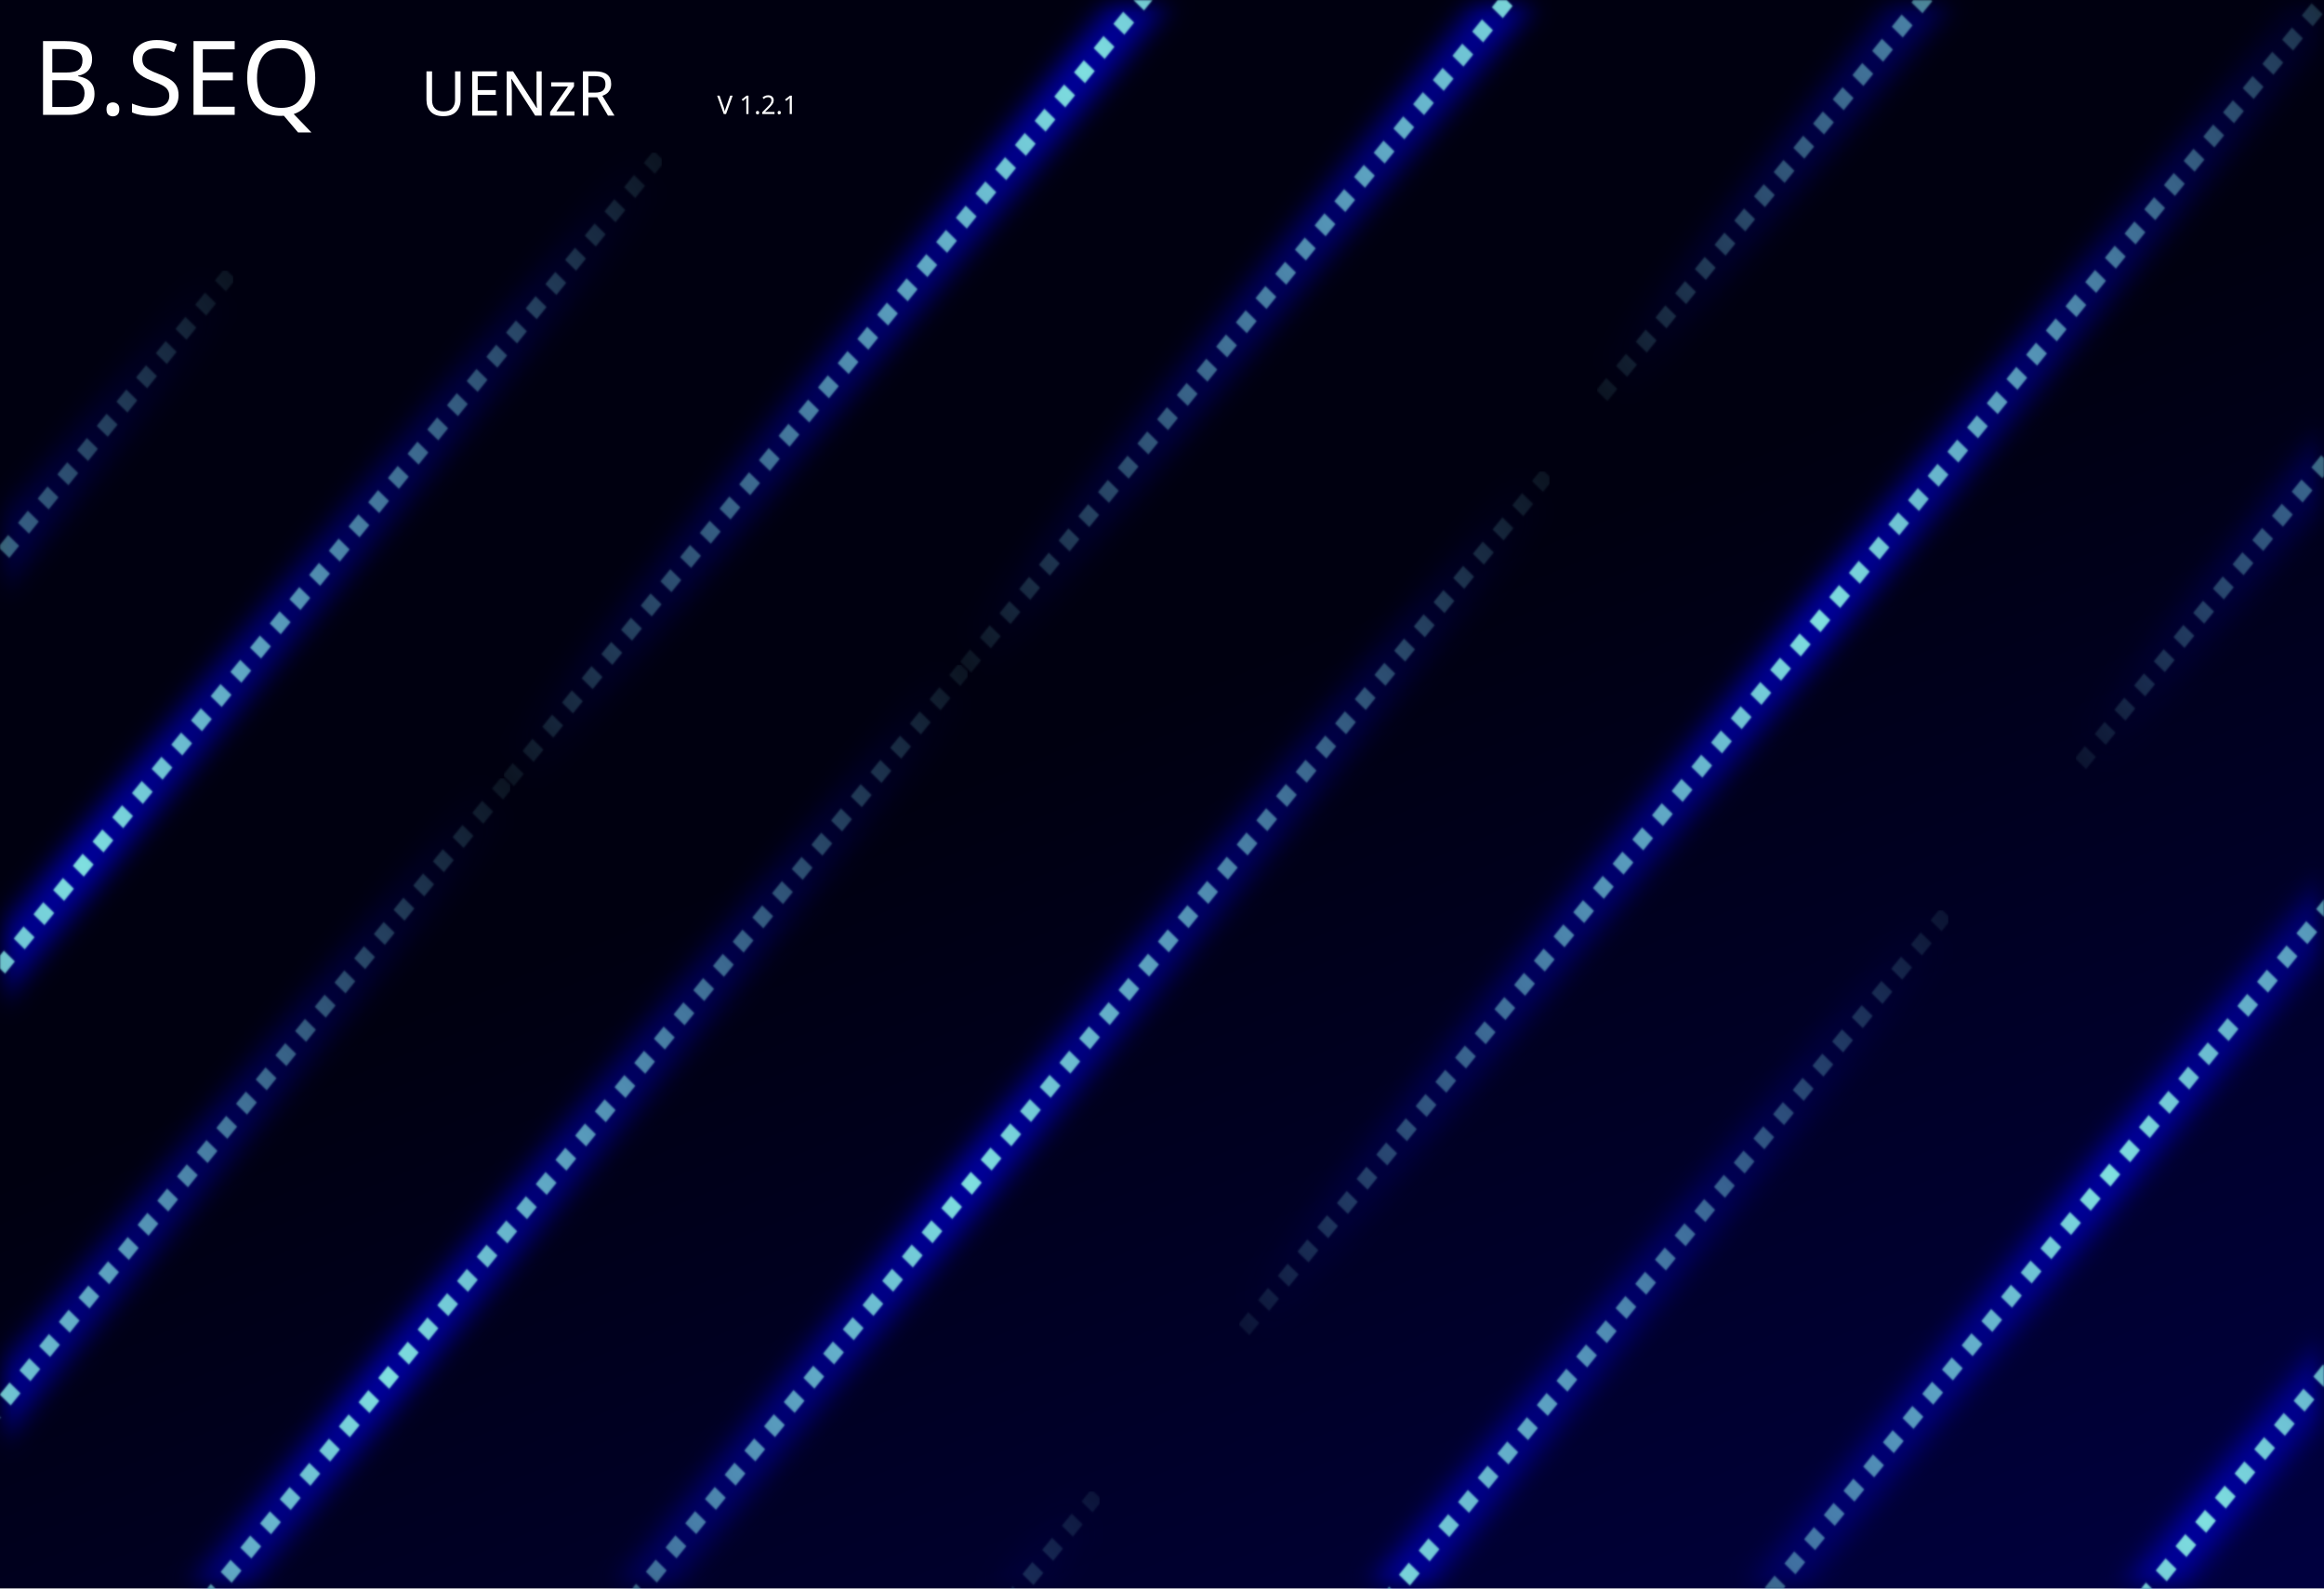
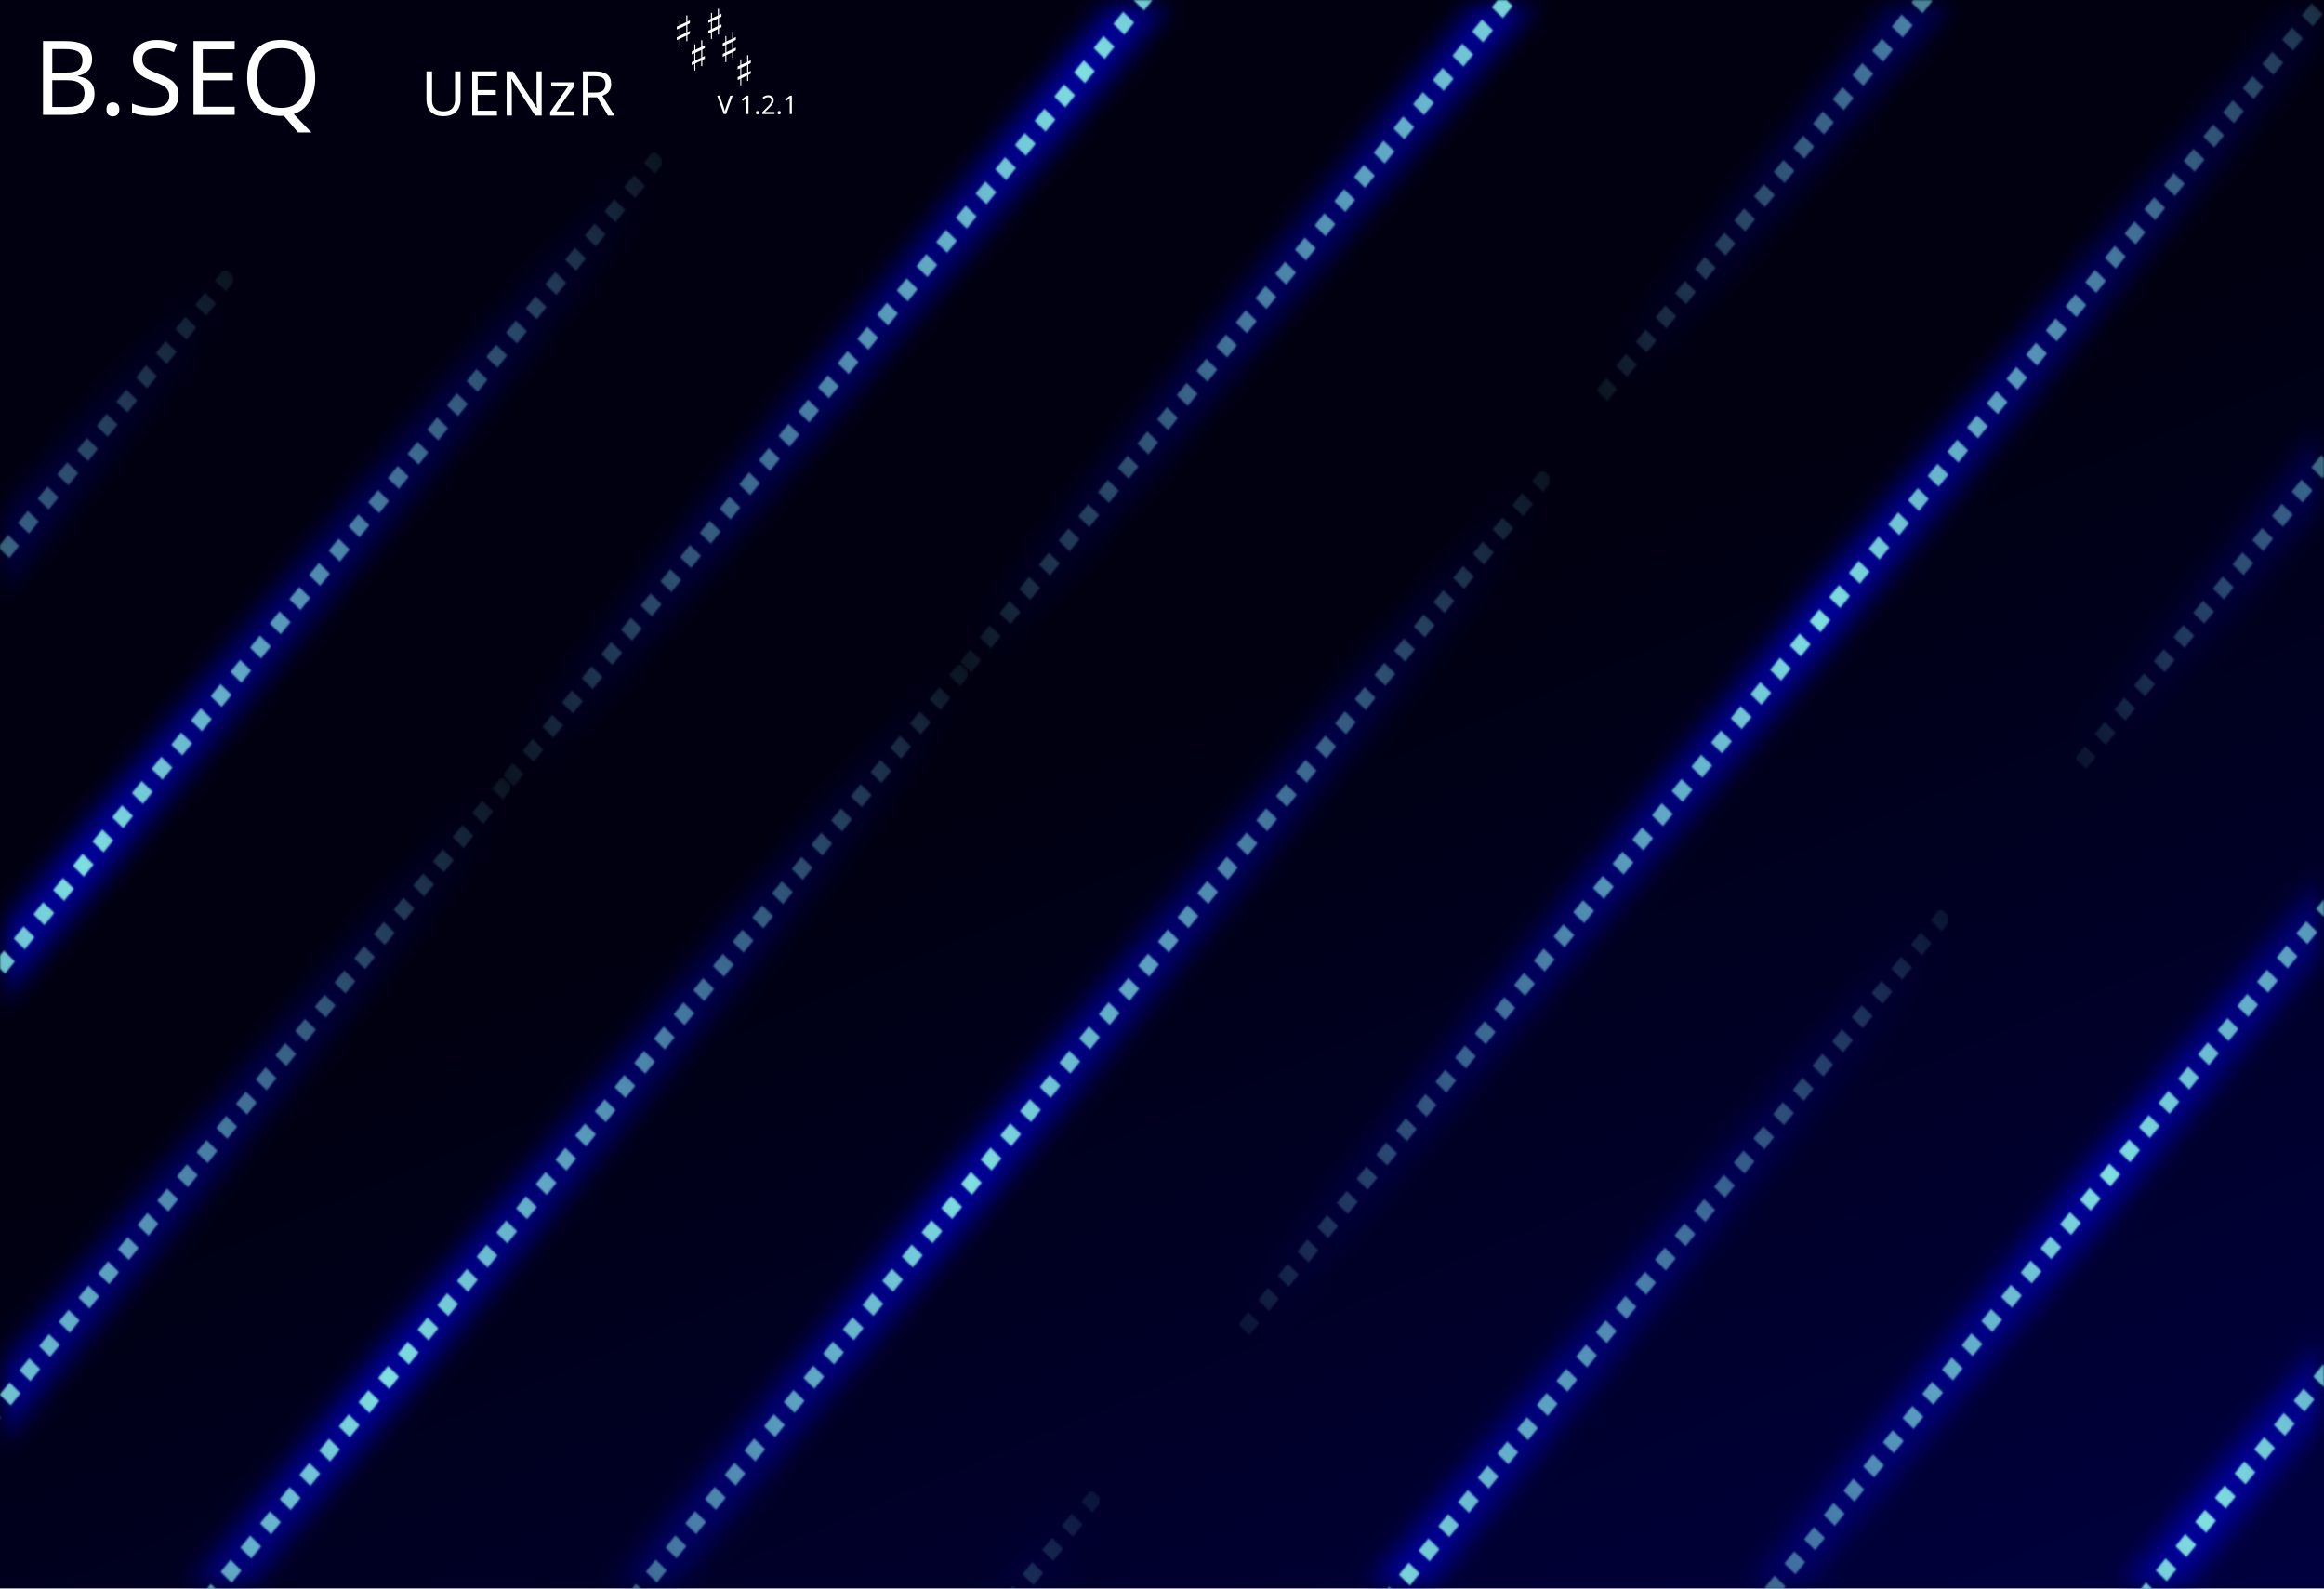
<svg xmlns="http://www.w3.org/2000/svg" xmlns:ns1="http://www.openswatchbook.org/uri/2009/osb" xmlns:xlink="http://www.w3.org/1999/xlink" width="1200" height="820" viewBox="0 0 317.5 216.958" version="1.1" id="svg8" style="enable-background:new">
  <defs id="defs2">
    <linearGradient id="linearGradient927">
      <stop style="stop-color:#000010;stop-opacity:1" offset="0" id="stop923" />
      <stop style="stop-color:#00003f;stop-opacity:1" offset="1" id="stop925" />
    </linearGradient>
    <linearGradient id="linearGradient4605">
      <stop id="stop4601" offset="0" style="stop-color:#00009f;stop-opacity:1" />
      <stop id="stop4603" offset="1" style="stop-color:#00009f;stop-opacity:0" />
    </linearGradient>
    <linearGradient id="linearGradient4595">
      <stop style="stop-color:#7fdfdf;stop-opacity:1" offset="0" id="stop4591" />
      <stop style="stop-color:#7fdfdf;stop-opacity:0" offset="1" id="stop4593" />
    </linearGradient>
    <linearGradient id="linearGradient2375" ns1:paint="solid">
      <stop style="stop-color:#ffffff;stop-opacity:1;" offset="0" id="stop2373" />
    </linearGradient>
    <radialGradient xlink:href="#linearGradient4605" id="radialGradient2391" cx="195.775" cy="211.741" fx="195.775" fy="211.741" r="68.555" gradientTransform="matrix(1.312379,-0.00627665,0.00838169,1.678578,-113.1774,-160.8956)" gradientUnits="userSpaceOnUse" />
    <radialGradient xlink:href="#linearGradient4595" id="radialGradient2391-3" cx="195.775" cy="211.741" fx="195.775" fy="211.741" r="68.555" gradientTransform="matrix(1.498988,-0.00695547,0.00837595,1.805116,-149.7096,-187.5559)" gradientUnits="userSpaceOnUse" />
    <filter style="color-interpolation-filters:sRGB" id="filter4643" x="-0.026" width="1.051" y="-0.023" height="1.046">
      <feGaussianBlur stdDeviation="1.458" id="feGaussianBlur4645" />
    </filter>
    <filter style="color-interpolation-filters:sRGB" id="filter4651" x="-0.003" width="1.005" y="-0.002" height="1.005">
      <feGaussianBlur stdDeviation="0.146" id="feGaussianBlur4653" />
    </filter>
    <radialGradient xlink:href="#linearGradient4605" id="radialGradient2391-36" cx="195.775" cy="211.741" fx="195.775" fy="211.741" r="68.555" gradientTransform="matrix(1.312379,-0.00627665,0.00838169,1.678578,-113.1774,-160.8956)" gradientUnits="userSpaceOnUse" />
    <filter style="color-interpolation-filters:sRGB" id="filter4643-3" x="-0.026" width="1.051" y="-0.023" height="1.046">
      <feGaussianBlur stdDeviation="1.458" id="feGaussianBlur4645-5" />
    </filter>
    <radialGradient xlink:href="#linearGradient4595" id="radialGradient2391-3-6" cx="195.775" cy="211.741" fx="195.775" fy="211.741" r="68.555" gradientTransform="matrix(1.498988,-0.00695547,0.00837595,1.805116,-149.7096,-187.5559)" gradientUnits="userSpaceOnUse" />
    <filter style="color-interpolation-filters:sRGB" id="filter4651-1" x="-0.003" width="1.005" y="-0.002" height="1.005">
      <feGaussianBlur stdDeviation="0.146" id="feGaussianBlur4653-2" />
    </filter>
    <radialGradient xlink:href="#linearGradient4605" id="radialGradient2391-360" cx="195.775" cy="211.741" fx="195.775" fy="211.741" r="68.555" gradientTransform="matrix(1.312379,-0.00627665,0.00838169,1.678578,-113.1774,-160.8956)" gradientUnits="userSpaceOnUse" />
    <filter style="color-interpolation-filters:sRGB" id="filter4643-6" x="-0.026" width="1.051" y="-0.023" height="1.046">
      <feGaussianBlur stdDeviation="1.458" id="feGaussianBlur4645-1" />
    </filter>
    <radialGradient xlink:href="#linearGradient4595" id="radialGradient2391-3-8" cx="195.775" cy="211.741" fx="195.775" fy="211.741" r="68.555" gradientTransform="matrix(1.498988,-0.00695547,0.00837595,1.805116,-149.7096,-187.5559)" gradientUnits="userSpaceOnUse" />
    <filter style="color-interpolation-filters:sRGB" id="filter4651-2" x="-0.003" width="1.005" y="-0.002" height="1.005">
      <feGaussianBlur stdDeviation="0.146" id="feGaussianBlur4653-0" />
    </filter>
    <radialGradient xlink:href="#linearGradient4605" id="radialGradient2391-5" cx="195.775" cy="211.741" fx="195.775" fy="211.741" r="68.555" gradientTransform="matrix(1.312379,-0.00627665,0.00838169,1.678578,-113.1774,-160.8956)" gradientUnits="userSpaceOnUse" />
    <filter style="color-interpolation-filters:sRGB" id="filter4643-2" x="-0.026" width="1.051" y="-0.023" height="1.046">
      <feGaussianBlur stdDeviation="1.458" id="feGaussianBlur4645-8" />
    </filter>
    <radialGradient xlink:href="#linearGradient4595" id="radialGradient2391-3-9" cx="195.775" cy="211.741" fx="195.775" fy="211.741" r="68.555" gradientTransform="matrix(1.498988,-0.00695547,0.00837595,1.805116,-149.7096,-187.5559)" gradientUnits="userSpaceOnUse" />
    <filter style="color-interpolation-filters:sRGB" id="filter4651-6" x="-0.003" width="1.005" y="-0.002" height="1.005">
      <feGaussianBlur stdDeviation="0.146" id="feGaussianBlur4653-1" />
    </filter>
    <radialGradient xlink:href="#linearGradient4605" id="radialGradient2391-7" cx="195.775" cy="211.741" fx="195.775" fy="211.741" r="68.555" gradientTransform="matrix(1.312379,-0.00627665,0.00838169,1.678578,-113.1774,-160.8956)" gradientUnits="userSpaceOnUse" />
    <filter style="color-interpolation-filters:sRGB" id="filter4643-5" x="-0.026" width="1.051" y="-0.023" height="1.046">
      <feGaussianBlur stdDeviation="1.458" id="feGaussianBlur4645-0" />
    </filter>
    <radialGradient xlink:href="#linearGradient4595" id="radialGradient2391-3-3" cx="195.775" cy="211.741" fx="195.775" fy="211.741" r="68.555" gradientTransform="matrix(1.498988,-0.00695547,0.00837595,1.805116,-149.7096,-187.5559)" gradientUnits="userSpaceOnUse" />
    <filter style="color-interpolation-filters:sRGB" id="filter4651-0" x="-0.003" width="1.005" y="-0.002" height="1.005">
      <feGaussianBlur stdDeviation="0.146" id="feGaussianBlur4653-6" />
    </filter>
    <radialGradient xlink:href="#linearGradient4605" id="radialGradient2391-6" cx="195.775" cy="211.741" fx="195.775" fy="211.741" r="68.555" gradientTransform="matrix(1.312379,-0.00627665,0.00838169,1.678578,-113.1774,-160.8956)" gradientUnits="userSpaceOnUse" />
    <filter style="color-interpolation-filters:sRGB" id="filter4643-54" x="-0.026" width="1.051" y="-0.023" height="1.046">
      <feGaussianBlur stdDeviation="1.458" id="feGaussianBlur4645-7" />
    </filter>
    <radialGradient xlink:href="#linearGradient4595" id="radialGradient2391-3-65" cx="195.775" cy="211.741" fx="195.775" fy="211.741" r="68.555" gradientTransform="matrix(1.498988,-0.00695547,0.00837595,1.805116,-149.7096,-187.5559)" gradientUnits="userSpaceOnUse" />
    <filter style="color-interpolation-filters:sRGB" id="filter4651-3" x="-0.003" width="1.005" y="-0.002" height="1.005">
      <feGaussianBlur stdDeviation="0.146" id="feGaussianBlur4653-7" />
    </filter>
    <radialGradient xlink:href="#linearGradient4605" id="radialGradient2391-4" cx="195.775" cy="211.741" fx="195.775" fy="211.741" r="68.555" gradientTransform="matrix(1.312379,-0.00627665,0.00838169,1.678578,-113.1774,-160.8956)" gradientUnits="userSpaceOnUse" />
    <filter style="color-interpolation-filters:sRGB" id="filter4643-4" x="-0.026" width="1.051" y="-0.023" height="1.046">
      <feGaussianBlur stdDeviation="1.458" id="feGaussianBlur4645-3" />
    </filter>
    <radialGradient xlink:href="#linearGradient4595" id="radialGradient2391-3-0" cx="195.775" cy="211.741" fx="195.775" fy="211.741" r="68.555" gradientTransform="matrix(1.498988,-0.00695547,0.00837595,1.805116,-149.7096,-187.5559)" gradientUnits="userSpaceOnUse" />
    <filter style="color-interpolation-filters:sRGB" id="filter4651-68" x="-0.003" width="1.005" y="-0.002" height="1.005">
      <feGaussianBlur stdDeviation="0.146" id="feGaussianBlur4653-8" />
    </filter>
    <radialGradient xlink:href="#linearGradient4605" id="radialGradient2391-9" cx="195.775" cy="211.741" fx="195.775" fy="211.741" r="68.555" gradientTransform="matrix(1.312379,-0.00627665,0.00838169,1.678578,-113.1774,-160.8956)" gradientUnits="userSpaceOnUse" />
    <filter style="color-interpolation-filters:sRGB" id="filter4643-68" x="-0.026" width="1.051" y="-0.023" height="1.046">
      <feGaussianBlur stdDeviation="1.458" id="feGaussianBlur4645-9" />
    </filter>
    <radialGradient xlink:href="#linearGradient4595" id="radialGradient2391-3-2" cx="195.775" cy="211.741" fx="195.775" fy="211.741" r="68.555" gradientTransform="matrix(1.498988,-0.00695547,0.00837595,1.805116,-149.7096,-187.5559)" gradientUnits="userSpaceOnUse" />
    <filter style="color-interpolation-filters:sRGB" id="filter4651-4" x="-0.003" width="1.005" y="-0.002" height="1.005">
      <feGaussianBlur stdDeviation="0.146" id="feGaussianBlur4653-9" />
    </filter>
    <radialGradient xlink:href="#linearGradient4605" id="radialGradient2391-71" cx="195.775" cy="211.741" fx="195.775" fy="211.741" r="68.555" gradientTransform="matrix(1.312379,-0.00627665,0.00838169,1.678578,-113.1774,-160.8956)" gradientUnits="userSpaceOnUse" />
    <filter style="color-interpolation-filters:sRGB" id="filter4643-7" x="-0.026" width="1.051" y="-0.023" height="1.046">
      <feGaussianBlur stdDeviation="1.458" id="feGaussianBlur4645-2" />
    </filter>
    <radialGradient xlink:href="#linearGradient4595" id="radialGradient2391-3-26" cx="195.775" cy="211.741" fx="195.775" fy="211.741" r="68.555" gradientTransform="matrix(1.498988,-0.00695547,0.00837595,1.805116,-149.7096,-187.5559)" gradientUnits="userSpaceOnUse" />
    <filter style="color-interpolation-filters:sRGB" id="filter4651-61" x="-0.003" width="1.005" y="-0.002" height="1.005">
      <feGaussianBlur stdDeviation="0.146" id="feGaussianBlur4653-5" />
    </filter>
    <radialGradient xlink:href="#linearGradient4605" id="radialGradient2391-91" cx="195.775" cy="211.741" fx="195.775" fy="211.741" r="68.555" gradientTransform="matrix(1.312379,-0.00627665,0.00838169,1.678578,-113.1774,-160.8956)" gradientUnits="userSpaceOnUse" />
    <filter style="color-interpolation-filters:sRGB" id="filter4643-1" x="-0.026" width="1.051" y="-0.023" height="1.046">
      <feGaussianBlur stdDeviation="1.458" id="feGaussianBlur4645-15" />
    </filter>
    <radialGradient xlink:href="#linearGradient4595" id="radialGradient2391-3-97" cx="195.775" cy="211.741" fx="195.775" fy="211.741" r="68.555" gradientTransform="matrix(1.498988,-0.00695547,0.00837595,1.805116,-149.7096,-187.5559)" gradientUnits="userSpaceOnUse" />
    <filter style="color-interpolation-filters:sRGB" id="filter4651-7" x="-0.003" width="1.005" y="-0.002" height="1.005">
      <feGaussianBlur stdDeviation="0.146" id="feGaussianBlur4653-3" />
    </filter>
    <linearGradient xlink:href="#linearGradient927" id="linearGradient929" x1="203.927" y1="146.255" x2="275.167" y2="296.989" gradientUnits="userSpaceOnUse" gradientTransform="matrix(1.153846,0,0,1.025,0,-7.413925)" />
    <radialGradient xlink:href="#linearGradient4605" id="radialGradient2391-9-9" cx="195.775" cy="211.741" fx="195.775" fy="211.741" r="68.555" gradientTransform="matrix(1.312379,-0.00627665,0.00838169,1.678578,-113.1774,-160.8956)" gradientUnits="userSpaceOnUse" />
    <filter style="color-interpolation-filters:sRGB" id="filter4643-68-1" x="-0.026" width="1.051" y="-0.023" height="1.046">
      <feGaussianBlur stdDeviation="1.458" id="feGaussianBlur4645-9-2" />
    </filter>
    <radialGradient xlink:href="#linearGradient4595" id="radialGradient2391-3-2-0" cx="195.775" cy="211.741" fx="195.775" fy="211.741" r="68.555" gradientTransform="matrix(1.498988,-0.00695547,0.00837595,1.805116,-149.7096,-187.5559)" gradientUnits="userSpaceOnUse" />
    <filter style="color-interpolation-filters:sRGB" id="filter4651-4-1" x="-0.003" width="1.005" y="-0.002" height="1.005">
      <feGaussianBlur stdDeviation="0.146" id="feGaussianBlur4653-9-1" />
    </filter>
    <radialGradient xlink:href="#linearGradient4605" id="radialGradient2391-7-7" cx="195.775" cy="211.741" fx="195.775" fy="211.741" r="68.555" gradientTransform="matrix(1.312379,-0.00627665,0.00838169,1.678578,-113.1774,-160.8956)" gradientUnits="userSpaceOnUse" />
    <filter style="color-interpolation-filters:sRGB" id="filter4643-5-9" x="-0.026" width="1.051" y="-0.023" height="1.046">
      <feGaussianBlur stdDeviation="1.458" id="feGaussianBlur4645-0-7" />
    </filter>
    <radialGradient xlink:href="#linearGradient4595" id="radialGradient2391-3-3-5" cx="195.775" cy="211.741" fx="195.775" fy="211.741" r="68.555" gradientTransform="matrix(1.498988,-0.00695547,0.00837595,1.805116,-149.7096,-187.5559)" gradientUnits="userSpaceOnUse" />
    <filter style="color-interpolation-filters:sRGB" id="filter4651-0-8" x="-0.003" width="1.005" y="-0.002" height="1.005">
      <feGaussianBlur stdDeviation="0.146" id="feGaussianBlur4653-6-5" />
    </filter>
    <radialGradient xlink:href="#linearGradient4605" id="radialGradient2391-367" cx="195.775" cy="211.741" fx="195.775" fy="211.741" r="68.555" gradientTransform="matrix(1.312379,-0.00627665,0.00838169,1.678578,-113.1774,-160.8956)" gradientUnits="userSpaceOnUse" />
    <filter style="color-interpolation-filters:sRGB" id="filter4643-56" x="-0.026" width="1.051" y="-0.023" height="1.046">
      <feGaussianBlur stdDeviation="1.458" id="feGaussianBlur4645-29" />
    </filter>
    <radialGradient xlink:href="#linearGradient4595" id="radialGradient2391-3-1" cx="195.775" cy="211.741" fx="195.775" fy="211.741" r="68.555" gradientTransform="matrix(1.498988,-0.00695547,0.00837595,1.805116,-149.7096,-187.5559)" gradientUnits="userSpaceOnUse" />
    <filter style="color-interpolation-filters:sRGB" id="filter4651-09" x="-0.003" width="1.005" y="-0.002" height="1.005">
      <feGaussianBlur stdDeviation="0.146" id="feGaussianBlur4653-36" />
    </filter>
    <radialGradient xlink:href="#linearGradient4605" id="radialGradient2391-36-6" cx="195.775" cy="211.741" fx="195.775" fy="211.741" r="68.555" gradientTransform="matrix(1.312379,-0.00627665,0.00838169,1.678578,-113.1774,-160.8956)" gradientUnits="userSpaceOnUse" />
    <filter style="color-interpolation-filters:sRGB" id="filter4643-3-7" x="-0.026" width="1.051" y="-0.023" height="1.046">
      <feGaussianBlur stdDeviation="1.458" id="feGaussianBlur4645-5-9" />
    </filter>
    <radialGradient xlink:href="#linearGradient4595" id="radialGradient2391-3-6-2" cx="195.775" cy="211.741" fx="195.775" fy="211.741" r="68.555" gradientTransform="matrix(1.498988,-0.00695547,0.00837595,1.805116,-149.7096,-187.5559)" gradientUnits="userSpaceOnUse" />
    <filter style="color-interpolation-filters:sRGB" id="filter4651-1-3" x="-0.003" width="1.005" y="-0.002" height="1.005">
      <feGaussianBlur stdDeviation="0.146" id="feGaussianBlur4653-2-7" />
    </filter>
  </defs>
  <g id="layer1" transform="translate(0,-80.04165)">
    <rect style="fill:url(#linearGradient929);fill-opacity:1;stroke-width:0.288" id="rect815" width="317.5" height="216.958" x="0" y="80.042" />
    <g id="g2606" transform="matrix(1.148886,0,0,1.263584,120.9807,-3.622011)" style="opacity:1">
      <path id="path817" d="M 214.083,116.593 76.974,270.006" style="display:inline;fill:#ffffff;fill-opacity:1;stroke:url(#radialGradient2391);stroke-width:5.27;stroke-linecap:butt;stroke-linejoin:miter;stroke-miterlimit:4;stroke-dasharray:none;stroke-dashoffset:0;stroke-opacity:1;filter:url(#filter4643)" />
      <path id="path817-5" d="M 214.083,116.593 76.974,270.006" style="fill:#ffffff;fill-opacity:1;stroke:url(#radialGradient2391-3);stroke-width:1.757;stroke-linecap:butt;stroke-linejoin:miter;stroke-miterlimit:4;stroke-dasharray:1.757, 1.757;stroke-dashoffset:0;stroke-opacity:1;filter:url(#filter4651)" />
    </g>
    <text xml:space="preserve" style="font-style:normal;font-variant:normal;font-weight:normal;font-stretch:normal;font-size:12.7px;line-height:6.615px;font-family:'Good Times';-inkscape-font-specification:'Good Times, Normal';font-variant-ligatures:normal;font-variant-caps:normal;font-variant-numeric:normal;font-feature-settings:normal;text-align:start;letter-spacing:0px;word-spacing:0px;writing-mode:lr-tb;text-anchor:start;fill:#000000;fill-opacity:1;stroke:none;stroke-width:0.265" x="4.504" y="95.73" id="text4803">
      <tspan id="tspan4801" x="4.504" y="95.73" style="font-style:normal;font-variant:normal;font-weight:normal;font-stretch:normal;font-size:14.111px;font-family:'Good Times';-inkscape-font-specification:'Good Times, Normal';font-variant-ligatures:normal;font-variant-caps:normal;font-variant-numeric:normal;font-feature-settings:normal;text-align:start;writing-mode:lr-tb;text-anchor:start;fill:#ffffff;stroke-width:0.265">B.SEQ</tspan>
    </text>
    <text xml:space="preserve" style="font-style:normal;font-variant:normal;font-weight:normal;font-stretch:normal;font-size:8.467px;line-height:6.615px;font-family:'Good Times';-inkscape-font-specification:'Good Times, Normal';font-variant-ligatures:normal;font-variant-caps:normal;font-variant-numeric:normal;font-feature-settings:normal;text-align:start;letter-spacing:0px;word-spacing:0px;writing-mode:lr-tb;text-anchor:start;fill:#ffffff;fill-opacity:1;stroke:none;stroke-width:0.265" x="57.497" y="95.832" id="text4807">
      <tspan id="tspan4805" x="57.497" y="95.832" style="font-style:normal;font-variant:normal;font-weight:normal;font-stretch:normal;font-size:8.467px;font-family:'Good Times';-inkscape-font-specification:'Good Times, Normal';font-variant-ligatures:normal;font-variant-caps:normal;font-variant-numeric:normal;font-feature-settings:normal;text-align:start;writing-mode:lr-tb;text-anchor:start;fill:#ffffff;stroke-width:0.265">UENzR</tspan>
    </text>
    <g id="g2606-7" transform="matrix(1.148886,0,0,1.263584,19.89334,57.50712)" style="opacity:1">
      <path id="path817-0" d="M 214.083,116.593 76.974,270.006" style="display:inline;fill:#ffffff;fill-opacity:1;stroke:url(#radialGradient2391-36);stroke-width:5.27;stroke-linecap:butt;stroke-linejoin:miter;stroke-miterlimit:4;stroke-dasharray:none;stroke-dashoffset:0;stroke-opacity:1;filter:url(#filter4643-3)" />
      <path id="path817-5-9" d="M 214.083,116.593 76.974,270.006" style="fill:#ffffff;fill-opacity:1;stroke:url(#radialGradient2391-3-6);stroke-width:1.757;stroke-linecap:butt;stroke-linejoin:miter;stroke-miterlimit:4;stroke-dasharray:1.757, 1.757;stroke-dashoffset:0;stroke-opacity:1;filter:url(#filter4651-1)" />
    </g>
    <g id="g2606-2" transform="matrix(1.148886,0,0,1.263584,81.36533,-79.33488)" style="opacity:1">
      <path id="path817-3" d="M 214.083,116.593 76.974,270.006" style="display:inline;fill:#ffffff;fill-opacity:1;stroke:url(#radialGradient2391-360);stroke-width:5.27;stroke-linecap:butt;stroke-linejoin:miter;stroke-miterlimit:4;stroke-dasharray:none;stroke-dashoffset:0;stroke-opacity:1;filter:url(#filter4643-6)" />
      <path id="path817-5-7" d="M 214.083,116.593 76.974,270.006" style="fill:#ffffff;fill-opacity:1;stroke:url(#radialGradient2391-3-8);stroke-width:1.757;stroke-linecap:butt;stroke-linejoin:miter;stroke-miterlimit:4;stroke-dasharray:1.757, 1.757;stroke-dashoffset:0;stroke-opacity:1;filter:url(#filter4651-2)" />
    </g>
    <g id="g2606-29" transform="matrix(1.148886,0,0,1.263584,-96.10164,136.8862)" style="opacity:1">
      <path id="path817-31" d="M 214.083,116.593 76.974,270.006" style="display:inline;fill:#ffffff;fill-opacity:1;stroke:url(#radialGradient2391-5);stroke-width:5.27;stroke-linecap:butt;stroke-linejoin:miter;stroke-miterlimit:4;stroke-dasharray:none;stroke-dashoffset:0;stroke-opacity:1;filter:url(#filter4643-2)" />
      <path id="path817-5-94" d="M 214.083,116.593 76.974,270.006" style="fill:#ffffff;fill-opacity:1;stroke:url(#radialGradient2391-3-9);stroke-width:1.757;stroke-linecap:butt;stroke-linejoin:miter;stroke-miterlimit:4;stroke-dasharray:1.757, 1.757;stroke-dashoffset:0;stroke-opacity:1;filter:url(#filter4651-6)" />
    </g>
    <g id="g2606-3" transform="matrix(1.148886,0,0,1.263584,-34.56358,-2.495875)" style="opacity:1">
      <path id="path817-2" d="M 214.083,116.593 76.974,270.006" style="display:inline;fill:#ffffff;fill-opacity:1;stroke:url(#radialGradient2391-7);stroke-width:5.27;stroke-linecap:butt;stroke-linejoin:miter;stroke-miterlimit:4;stroke-dasharray:none;stroke-dashoffset:0;stroke-opacity:1;filter:url(#filter4643-5)" />
      <path id="path817-5-0" d="M 214.083,116.593 76.974,270.006" style="fill:#ffffff;fill-opacity:1;stroke:url(#radialGradient2391-3-3);stroke-width:1.757;stroke-linecap:butt;stroke-linejoin:miter;stroke-miterlimit:4;stroke-dasharray:1.757, 1.757;stroke-dashoffset:0;stroke-opacity:1;filter:url(#filter4651-0)" />
    </g>
    <g id="g2606-4" transform="matrix(1.148886,0,0,1.263584,43.34692,-169.836)" style="opacity:1">
      <path id="path817-52" d="M 214.083,116.593 76.974,270.006" style="display:inline;fill:#ffffff;fill-opacity:1;stroke:url(#radialGradient2391-6);stroke-width:5.27;stroke-linecap:butt;stroke-linejoin:miter;stroke-miterlimit:4;stroke-dasharray:none;stroke-dashoffset:0;stroke-opacity:1;filter:url(#filter4643-54)" />
      <path id="path817-5-5" d="M 214.083,116.593 76.974,270.006" style="fill:#ffffff;fill-opacity:1;stroke:url(#radialGradient2391-3-65);stroke-width:1.757;stroke-linecap:butt;stroke-linejoin:miter;stroke-miterlimit:4;stroke-dasharray:1.757, 1.757;stroke-dashoffset:0;stroke-opacity:1;filter:url(#filter4651-3)" />
    </g>
    <g id="g2606-43" transform="matrix(1.148886,0,0,1.263584,-114.176,24.01376)" style="opacity:1">
      <path id="path817-1" d="M 214.083,116.593 76.974,270.006" style="display:inline;fill:#ffffff;fill-opacity:1;stroke:url(#radialGradient2391-4);stroke-width:5.27;stroke-linecap:butt;stroke-linejoin:miter;stroke-miterlimit:4;stroke-dasharray:none;stroke-dashoffset:0;stroke-opacity:1;filter:url(#filter4643-4)" />
      <path id="path817-5-4" d="M 214.083,116.593 76.974,270.006" style="fill:#ffffff;fill-opacity:1;stroke:url(#radialGradient2391-3-0);stroke-width:1.757;stroke-linecap:butt;stroke-linejoin:miter;stroke-miterlimit:4;stroke-dasharray:1.757, 1.757;stroke-dashoffset:0;stroke-opacity:1;filter:url(#filter4651-68)" />
    </g>
    <g id="g2606-5" transform="matrix(1.148886,0,0,1.263584,-19.12186,-154.329)" style="opacity:1">
      <path id="path817-04" d="M 214.083,116.593 76.974,270.006" style="display:inline;fill:#ffffff;fill-opacity:1;stroke:url(#radialGradient2391-9);stroke-width:5.27;stroke-linecap:butt;stroke-linejoin:miter;stroke-miterlimit:4;stroke-dasharray:none;stroke-dashoffset:0;stroke-opacity:1;filter:url(#filter4643-68)" />
      <path id="path817-5-8" d="M 214.083,116.593 76.974,270.006" style="fill:#ffffff;fill-opacity:1;stroke:url(#radialGradient2391-3-2);stroke-width:1.757;stroke-linecap:butt;stroke-linejoin:miter;stroke-miterlimit:4;stroke-dasharray:1.757, 1.757;stroke-dashoffset:0;stroke-opacity:1;filter:url(#filter4651-4)" />
    </g>
    <g id="g2606-9" transform="matrix(1.148886,0,0,1.263584,-155.8954,-45.94709)" style="opacity:1">
      <path id="path817-4" d="M 214.083,116.593 76.974,270.006" style="display:inline;fill:#ffffff;fill-opacity:1;stroke:url(#radialGradient2391-71);stroke-width:5.27;stroke-linecap:butt;stroke-linejoin:miter;stroke-miterlimit:4;stroke-dasharray:none;stroke-dashoffset:0;stroke-opacity:1;filter:url(#filter4643-7)" />
      <path id="path817-5-90" d="M 214.083,116.593 76.974,270.006" style="fill:#ffffff;fill-opacity:1;stroke:url(#radialGradient2391-3-26);stroke-width:1.757;stroke-linecap:butt;stroke-linejoin:miter;stroke-miterlimit:4;stroke-dasharray:1.757, 1.757;stroke-dashoffset:0;stroke-opacity:1;filter:url(#filter4651-61)" />
    </g>
    <g id="g2606-6" transform="matrix(1.148886,0,0,1.263584,-214.502,-29.89002)" style="opacity:1">
      <path id="path817-56" d="M 214.083,116.593 76.974,270.006" style="display:inline;fill:#ffffff;fill-opacity:1;stroke:url(#radialGradient2391-91);stroke-width:5.27;stroke-linecap:butt;stroke-linejoin:miter;stroke-miterlimit:4;stroke-dasharray:none;stroke-dashoffset:0;stroke-opacity:1;filter:url(#filter4643-1)" />
      <path id="path817-5-3" d="M 214.083,116.593 76.974,270.006" style="fill:#ffffff;fill-opacity:1;stroke:url(#radialGradient2391-3-97);stroke-width:1.757;stroke-linecap:butt;stroke-linejoin:miter;stroke-miterlimit:4;stroke-dasharray:1.757, 1.757;stroke-dashoffset:0;stroke-opacity:1;filter:url(#filter4651-7)" />
    </g>
    <g id="g2606-5-9" transform="matrix(1.148886,0,0,1.263584,-176.6447,39.52082)" style="opacity:1;enable-background:new">
      <path id="path817-04-0" d="M 214.083,116.593 76.974,270.006" style="display:inline;fill:#ffffff;fill-opacity:1;stroke:url(#radialGradient2391-9-9);stroke-width:5.27;stroke-linecap:butt;stroke-linejoin:miter;stroke-miterlimit:4;stroke-dasharray:none;stroke-dashoffset:0;stroke-opacity:1;filter:url(#filter4643-68-1)" />
      <path id="path817-5-8-5" d="M 214.083,116.593 76.974,270.006" style="fill:#ffffff;fill-opacity:1;stroke:url(#radialGradient2391-3-2-0);stroke-width:1.757;stroke-linecap:butt;stroke-linejoin:miter;stroke-miterlimit:4;stroke-dasharray:1.757, 1.757;stroke-dashoffset:0;stroke-opacity:1;filter:url(#filter4651-4-1)" />
    </g>
    <g id="g2606-3-3" transform="matrix(1.148886,0,0,1.263584,130.2719,-206.9196)" style="opacity:1;enable-background:new">
      <path id="path817-2-3" d="M 214.083,116.593 76.974,270.006" style="display:inline;fill:#ffffff;fill-opacity:1;stroke:url(#radialGradient2391-7-7);stroke-width:5.27;stroke-linecap:butt;stroke-linejoin:miter;stroke-miterlimit:4;stroke-dasharray:none;stroke-dashoffset:0;stroke-opacity:1;filter:url(#filter4643-5-9)" />
      <path id="path817-5-0-8" d="M 214.083,116.593 76.974,270.006" style="fill:#ffffff;fill-opacity:1;stroke:url(#radialGradient2391-3-3-5);stroke-width:1.757;stroke-linecap:butt;stroke-linejoin:miter;stroke-miterlimit:4;stroke-dasharray:1.757, 1.757;stroke-dashoffset:0;stroke-opacity:1;filter:url(#filter4651-0-8)" />
    </g>
    <g id="g2606-0" transform="matrix(1.148886,0,0,1.263584,134.0517,43.67856)" style="opacity:1;enable-background:new">
      <path id="path817-6" d="M 214.083,116.593 76.974,270.006" style="display:inline;fill:#ffffff;fill-opacity:1;stroke:url(#radialGradient2391-367);stroke-width:5.27;stroke-linecap:butt;stroke-linejoin:miter;stroke-miterlimit:4;stroke-dasharray:none;stroke-dashoffset:0;stroke-opacity:1;filter:url(#filter4643-56)" />
      <path id="path817-5-2" d="M 214.083,116.593 76.974,270.006" style="fill:#ffffff;fill-opacity:1;stroke:url(#radialGradient2391-3-1);stroke-width:1.757;stroke-linecap:butt;stroke-linejoin:miter;stroke-miterlimit:4;stroke-dasharray:1.757, 1.757;stroke-dashoffset:0;stroke-opacity:1;filter:url(#filter4651-09)" />
    </g>
    <g id="g2606-7-5" transform="matrix(1.148886,0,0,1.263584,195.6618,-156.6488)" style="opacity:1;enable-background:new">
      <path id="path817-0-9" d="M 214.083,116.593 76.974,270.006" style="display:inline;fill:#ffffff;fill-opacity:1;stroke:url(#radialGradient2391-36-6);stroke-width:5.27;stroke-linecap:butt;stroke-linejoin:miter;stroke-miterlimit:4;stroke-dasharray:none;stroke-dashoffset:0;stroke-opacity:1;filter:url(#filter4643-3-7)" />
      <path id="path817-5-9-2" d="M 214.083,116.593 76.974,270.006" style="fill:#ffffff;fill-opacity:1;stroke:url(#radialGradient2391-3-6-2);stroke-width:1.757;stroke-linecap:butt;stroke-linejoin:miter;stroke-miterlimit:4;stroke-dasharray:1.757, 1.757;stroke-dashoffset:0;stroke-opacity:1;filter:url(#filter4651-1-3)" />
    </g>
    <text xml:space="preserve" style="font-style:normal;font-variant:normal;font-weight:normal;font-stretch:normal;font-size:4.233px;line-height:6.615px;font-family:'Good Times';-inkscape-font-specification:'Good Times';font-variant-ligatures:normal;font-variant-caps:normal;font-variant-numeric:normal;font-feature-settings:normal;text-align:start;letter-spacing:0px;word-spacing:0px;writing-mode:lr-tb;text-anchor:start;fill:#000000;fill-opacity:1;stroke:none;stroke-width:0.265" x="97.971" y="95.614" id="text957">
      <tspan id="tspan955" x="97.971" y="95.614" style="font-size:3.528px;fill:#ffffff;stroke-width:0.265">V 1.2.1</tspan>
    </text>
+     <g transform="translate(10.21466,80.35245)" style="enable-background:new" id="g1197">
+       <text id="text1143" y="9.312" x="83.818" style="font-style:normal;font-variant:normal;font-weight:normal;font-stretch:normal;font-size:5.644px;line-height:5.292px;font-family:'Good Times';-inkscape-font-specification:'Good Times';font-variant-ligatures:normal;font-variant-caps:normal;font-variant-numeric:normal;font-feature-settings:normal;text-align:start;letter-spacing:0px;word-spacing:0px;writing-mode:lr-tb;text-anchor:start;fill:#000000;fill-opacity:1;stroke:none;stroke-width:0.212" xml:space="preserve">
+         <tspan style="font-size:5.644px;fill:#ffffff;stroke-width:0.212" y="9.312" x="83.818" id="tspan1141">♯</tspan>
+       </text>
+       <text id="text1143-3" y="5.91" x="81.777" style="font-style:normal;font-variant:normal;font-weight:normal;font-stretch:normal;font-size:5.644px;line-height:5.292px;font-family:'Good Times';-inkscape-font-specification:'Good Times';font-variant-ligatures:normal;font-variant-caps:normal;font-variant-numeric:normal;font-feature-settings:normal;text-align:start;letter-spacing:0px;word-spacing:0px;writing-mode:lr-tb;text-anchor:start;fill:#000000;fill-opacity:1;stroke:none;stroke-width:0.212;enable-background:new" xml:space="preserve">
+         <tspan style="font-size:5.644px;fill:#ffffff;stroke-width:0.212" y="5.91" x="81.777" id="tspan1141-6">♯</tspan>
+       </text>
+       <text id="text1143-7" y="5.003" x="86.086" style="font-style:normal;font-variant:normal;font-weight:normal;font-stretch:normal;font-size:5.644px;line-height:5.292px;font-family:'Good Times';-inkscape-font-specification:'Good Times';font-variant-ligatures:normal;font-variant-caps:normal;font-variant-numeric:normal;font-feature-settings:normal;text-align:start;letter-spacing:0px;word-spacing:0px;writing-mode:lr-tb;text-anchor:start;fill:#000000;fill-opacity:1;stroke:none;stroke-width:0.212;enable-background:new" xml:space="preserve">
+         <tspan style="font-size:5.644px;fill:#ffffff;stroke-width:0.212" y="5.003" x="86.086" id="tspan1141-5">♯</tspan>
+       </text>
+       <text id="text1143-35" y="8.178" x="88.051" style="font-style:normal;font-variant:normal;font-weight:normal;font-stretch:normal;font-size:5.644px;line-height:5.292px;font-family:'Good Times';-inkscape-font-specification:'Good Times';font-variant-ligatures:normal;font-variant-caps:normal;font-variant-numeric:normal;font-feature-settings:normal;text-align:start;letter-spacing:0px;word-spacing:0px;writing-mode:lr-tb;text-anchor:start;fill:#000000;fill-opacity:1;stroke:none;stroke-width:0.212;enable-background:new" xml:space="preserve">
+         <tspan style="font-size:5.644px;fill:#ffffff;stroke-width:0.212" y="8.178" x="88.051" id="tspan1141-62">♯</tspan>
+       </text>
+       <text id="text1143-9" y="11.353" x="90.093" style="font-style:normal;font-variant:normal;font-weight:normal;font-stretch:normal;font-size:5.644px;line-height:5.292px;font-family:'Good Times';-inkscape-font-specification:'Good Times';font-variant-ligatures:normal;font-variant-caps:normal;font-variant-numeric:normal;font-feature-settings:normal;text-align:start;letter-spacing:0px;word-spacing:0px;writing-mode:lr-tb;text-anchor:start;fill:#000000;fill-opacity:1;stroke:none;stroke-width:0.212;enable-background:new" xml:space="preserve">
+         <tspan style="font-size:5.644px;fill:#ffffff;stroke-width:0.212" y="11.353" x="90.093" id="tspan1141-1">♯</tspan>
+       </text>
+     </g>
  </g>
</svg>
